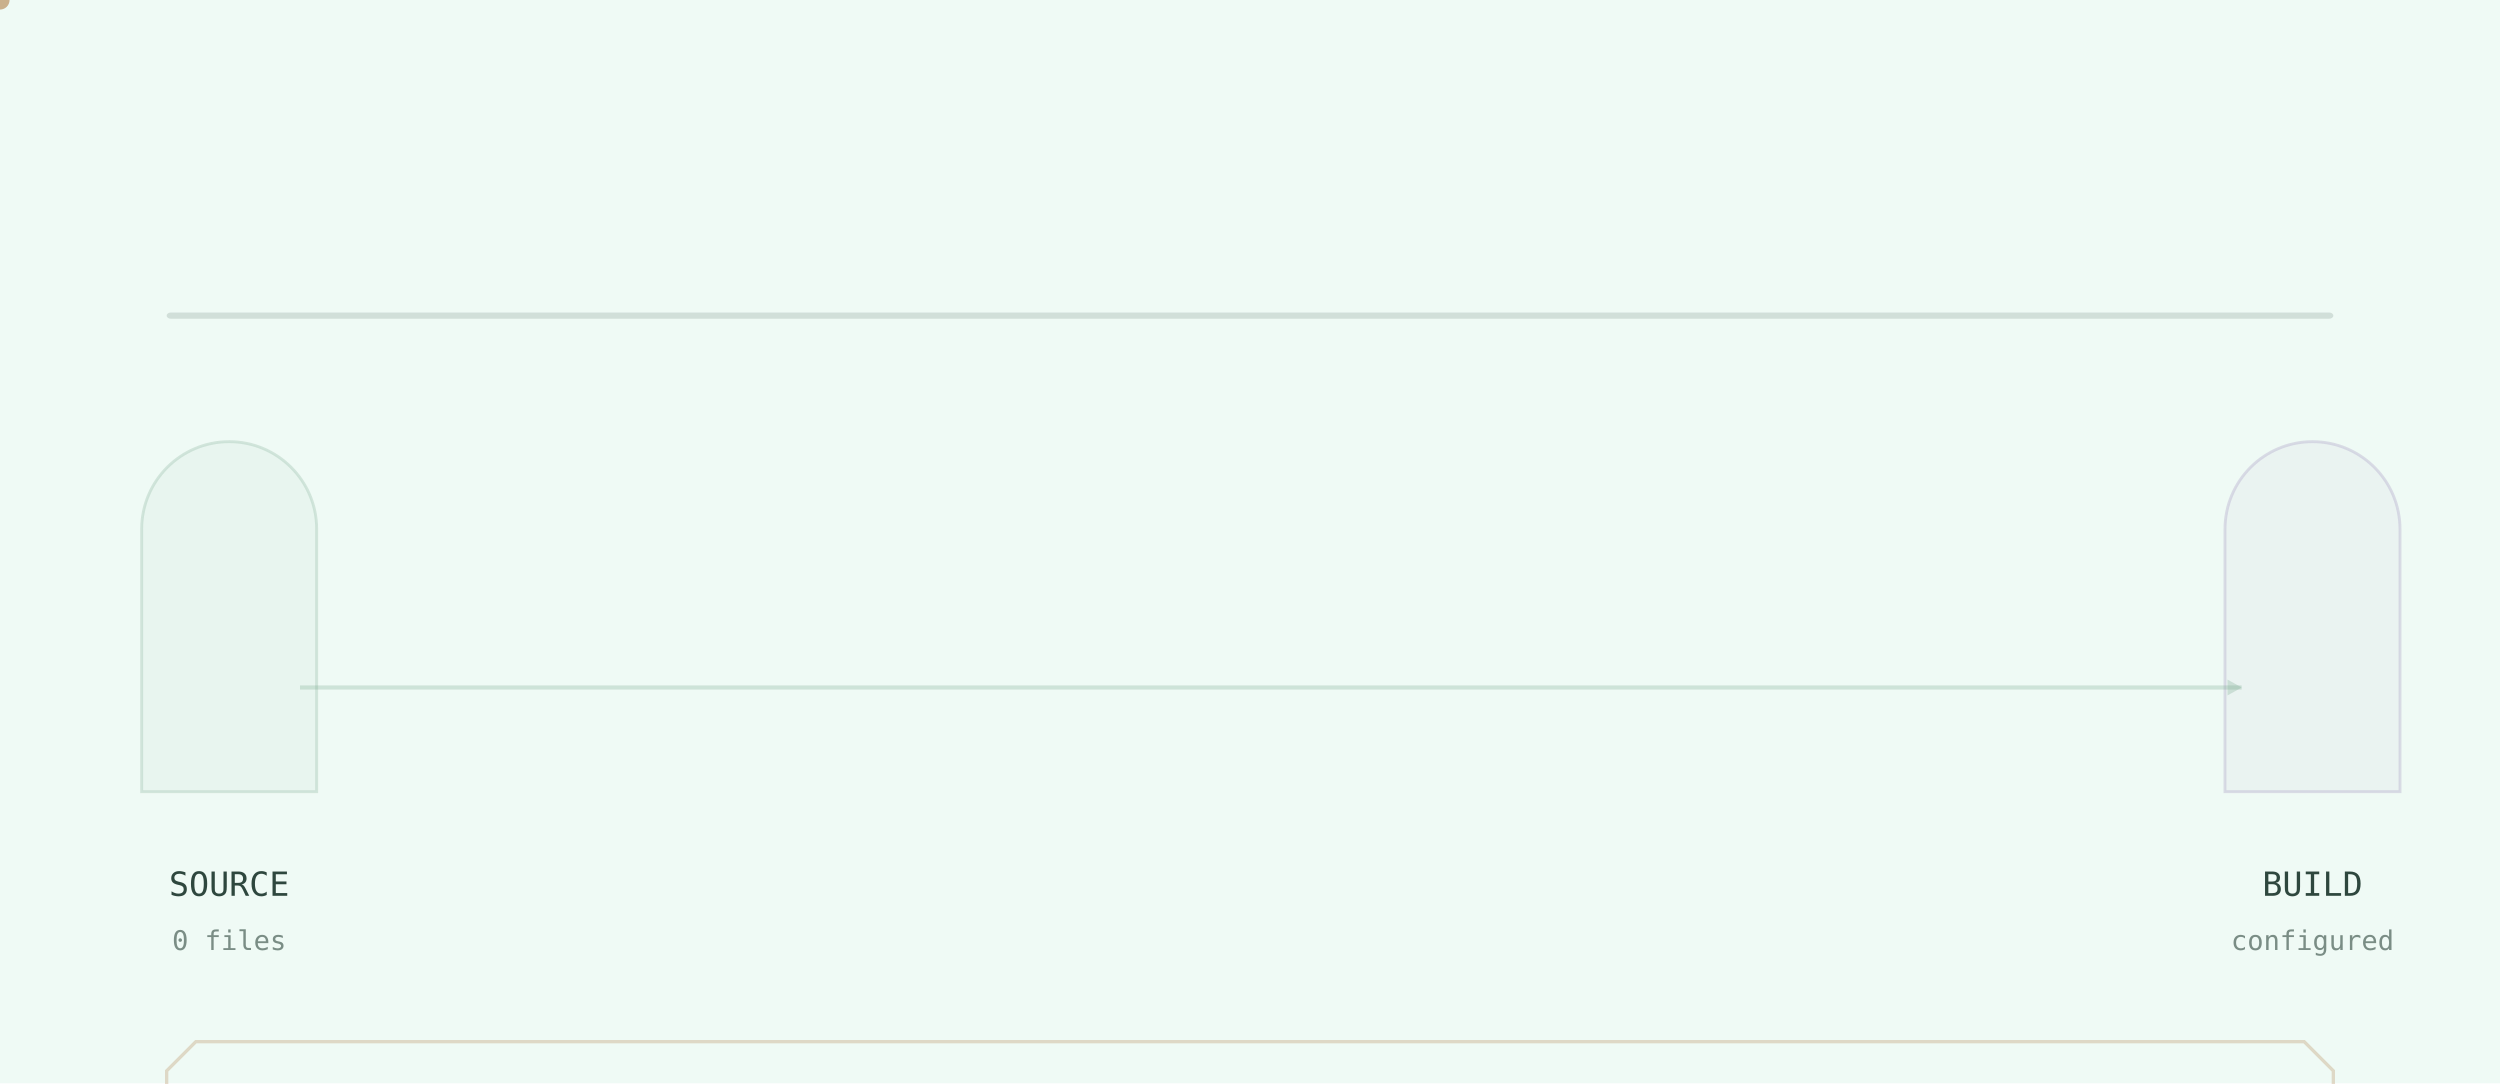
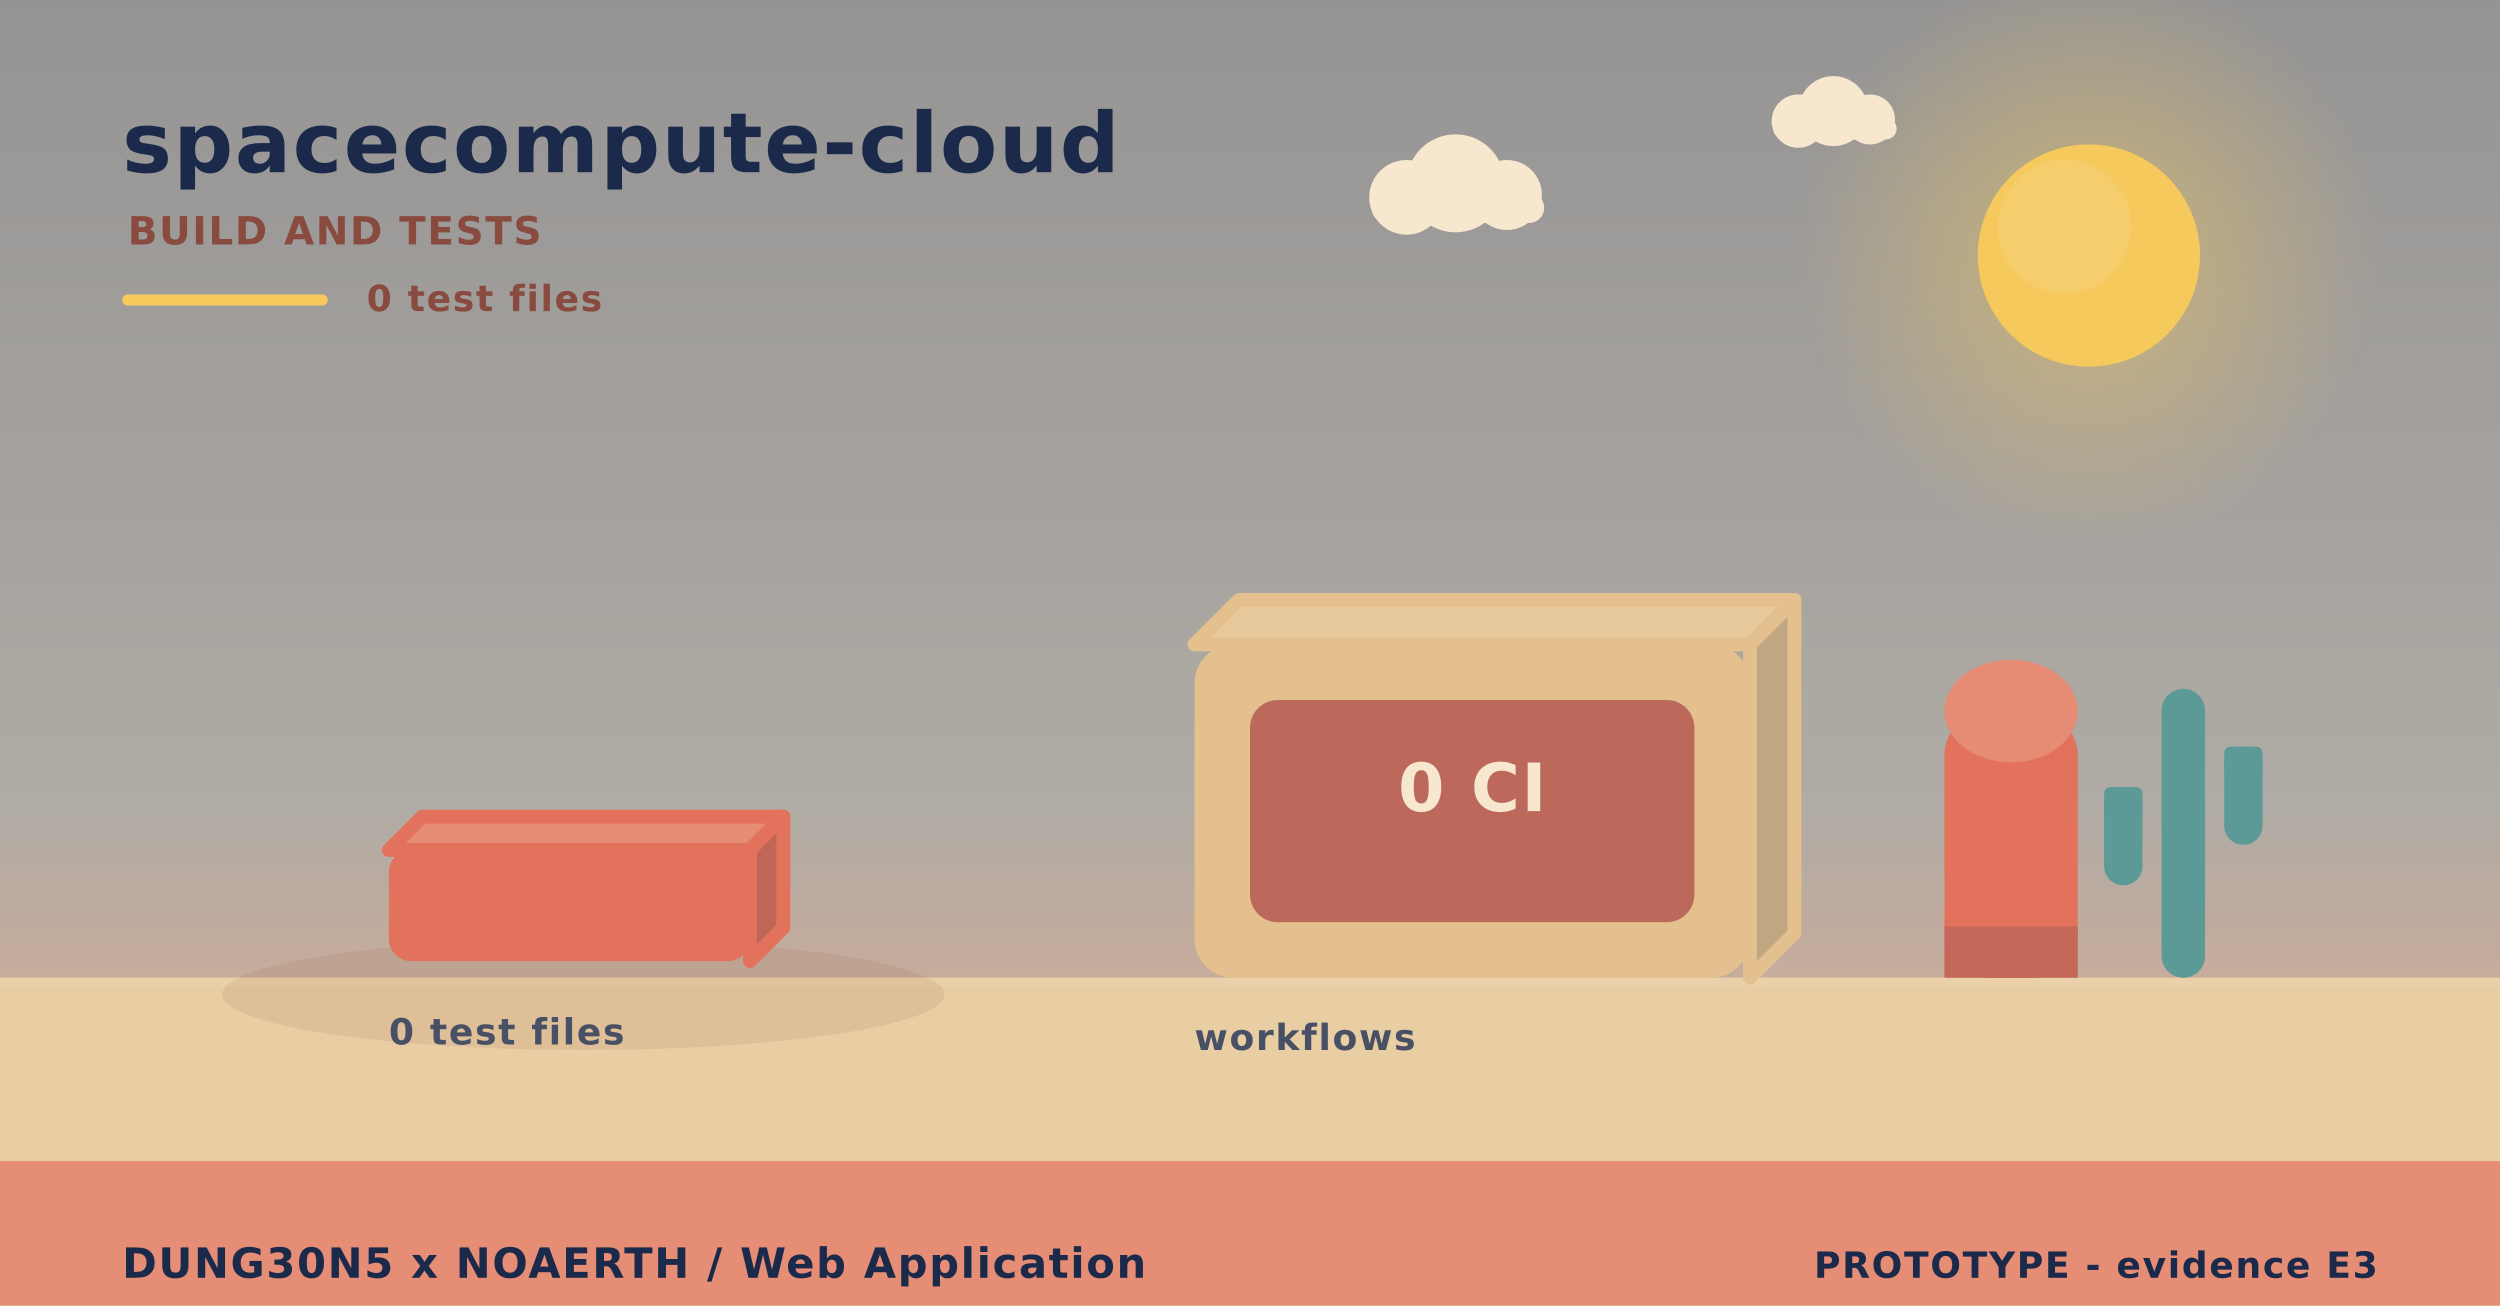
- <svg xmlns="http://www.w3.org/2000/svg" viewBox="0 0 1200 520" width="1200" height="520" role="img" aria-label="spacecompute-cloud build evidence">
-   <rect width="1200" height="520" fill="#effaf5" />
-   <defs>
-     <linearGradient id="gb" x1="0" y1="0" x2="1" y2="1">
-       <stop offset="0%" stop-color="#74a68b" />
-       <stop offset="100%" stop-color="#907eb3" />
-     </linearGradient>
-   </defs>
-   <rect x="80.00" y="150.00" width="1040.00" height="3.00" rx="2.00" fill="rgba(26,52,43,0.140)" opacity="1.00" />
-   <path d="M68.00,380.00 L68.00,254.00 A42.00,42.00 0 0 1 152.00,254.00 L152.00,380.00 Z" fill="rgba(116,166,139,0.100)" opacity="0.55" stroke="rgba(116,166,139,0.450)" stroke-width="1.4" />
-   <polygon points="-192.26,189.00 -136.83,221.00 -136.83,157.00 -192.26,125.00" fill="#73614b" opacity="0.95" />
-   <polygon points="-247.68,221.00 -192.26,253.00 -192.26,189.00 -247.68,157.00" fill="#70628c" opacity="0.95" />
-   <polygon points="-192.26,125.00 -136.83,157.00 -192.26,189.00 -247.68,157.00" fill="#74a68b" opacity="0.95" />
-   <text x="110" y="430" font-family="ui-monospace,Menlo,monospace" font-size="16" fill="rgba(26,52,43,0.900)" text-anchor="middle">SOURCE</text>
-   <text x="110" y="456" font-family="ui-monospace,Menlo,monospace" font-size="13" fill="rgba(26,52,43,0.550)" text-anchor="middle">0 files</text>
-   <path d="M1068.00,380.00 L1068.00,254.00 A42.00,42.00 0 0 1 1152.00,254.00 L1152.00,380.00 Z" fill="rgba(144,126,179,0.100)" opacity="0.55" stroke="rgba(144,126,179,0.450)" stroke-width="1.4" />
-   <polygon points="673.77,689.00 729.19,721.00 729.19,657.00 673.77,625.00" fill="#73614b" opacity="0.95" />
-   <polygon points="618.34,721.00 673.77,753.00 673.77,689.00 618.34,657.00" fill="#70628c" opacity="0.95" />
-   <polygon points="673.77,625.00 729.19,657.00 673.77,689.00 618.34,657.00" fill="#907eb3" opacity="0.95" />
-   <text x="1110" y="430" font-family="ui-monospace,Menlo,monospace" font-size="16" fill="rgba(26,52,43,0.900)" text-anchor="middle">BUILD</text>
-   <text x="1110" y="456" font-family="ui-monospace,Menlo,monospace" font-size="13" fill="rgba(26,52,43,0.550)" text-anchor="middle">configured</text>
-   <line x1="144.00" y1="330.00" x2="1076.00" y2="330.00" stroke="rgba(116,166,139,0.500)" stroke-width="2.00" opacity="0.55" />
-   <polygon points="1076.00,330.00 1069.20,326.20 1069.20,333.80" fill="rgba(116,166,139,0.500)" opacity="0.55" />
-   <g opacity="0.9">
-     <circle cx="0.00" cy="0.00" r="4.60" fill="#c7a781" opacity="1.00" />
-     <animateTransform attributeName="transform" type="translate" values="144.00,330.00 1076.00,330.00" dur="5.2s" begin="0.0s" repeatCount="indefinite" />
-     <animateTransform attributeName="transform" type="translate" values="1076.00,330.00 144.00,330.00" dur="5.2s" begin="2.6s" repeatCount="indefinite" />
+ <svg xmlns="http://www.w3.org/2000/svg" width="900" height="470" viewBox="0 0 900 470" role="img" aria-label="spacecompute-cloud - how it is verified">
+   <linearGradient id="skyb" x1="0" y1="0" x2="0" y2="1">
+     <stop offset="0" stop-color="#959494" />
+     <stop offset="0.62" stop-color="#b0aba4" />
+     <stop offset="1" stop-color="#f3ad8a" />
+   </linearGradient>
+   <rect width="900" height="470" fill="url(#skyb)" />
+   <radialGradient id="sunb">
+     <stop offset="0.35" stop-color="#f5c95c" stop-opacity="0.34" />
+     <stop offset="1" stop-color="#f5c95c" stop-opacity="0" />
+   </radialGradient>
+   <circle cx="752" cy="92" r="104" fill="url(#sunb)" />
+   <circle cx="752" cy="92" r="40" fill="#f5c95c" />
+   <circle cx="743.2" cy="81.6" r="24" fill="#f5d27e" opacity="0.5" />
+   <g>
+     <circle cx="524" cy="66" r="17.64" fill="#f6e7ce" />
+     <circle cx="506.36" cy="71.04" r="13.44" fill="#f6e7ce" />
+     <circle cx="542.48" cy="70.2" r="12.6" fill="#f6e7ce" />
+     <rect x="493.76" y="69.36" width="62.16" height="10.92" rx="5.46" fill="#f6e7ce" />
+     <animateTransform attributeName="transform" type="translate" values="0 0;24 0;0 0" dur="36s" begin="0s" repeatCount="indefinite" />
  </g>
-   <path d="M94.00,500.00 H1106.00 L1120.00,514.00 V546.00 L1106.00,560.00 H94.00 L80.00,546.00 V514.00 Z" fill="none" stroke="rgba(199,167,129,0.500)" stroke-width="1.60" opacity="0.80" />
-   <text x="600" y="536" font-family="ui-monospace,Menlo,monospace" font-size="16" fill="rgba(199,167,129,0.950)" text-anchor="middle">no test suite present in this repository — shown as measured, not implied</text>
+   <g>
+     <circle cx="660" cy="40" r="12.6" fill="#f6e7ce" />
+     <circle cx="647.4" cy="43.6" r="9.6" fill="#f6e7ce" />
+     <circle cx="673.2" cy="43" r="9" fill="#f6e7ce" />
+     <rect x="638.4" y="42.4" width="44.4" height="7.8" rx="3.9" fill="#f6e7ce" />
+     <animateTransform attributeName="transform" type="translate" values="0 0;-18 0;0 0" dur="46s" begin="3s" repeatCount="indefinite" />
+   </g>
+   <rect x="0" y="352" width="900" height="118" fill="#e9cda3" />
+   <rect x="0" y="352" width="900" height="3" fill="#ebd1a9" />
+   <text x="44" y="62" font-family="Verdana,DejaVu Sans,sans-serif" font-size="30" font-weight="700" letter-spacing="0.6" fill="#1b2a4a" text-anchor="start">spacecompute-cloud</text>
+   <text x="46" y="88" font-family="Verdana,DejaVu Sans,sans-serif" font-size="14" font-weight="700" letter-spacing="0.6" fill="#894b3f" text-anchor="start">BUILD AND TESTS</text>
+   <rect x="44" y="106" width="74" height="4" rx="2" fill="#f5c95c" />
+   <text x="132" y="112" font-family="Verdana,DejaVu Sans,sans-serif" font-size="13" font-weight="700" letter-spacing="0.6" fill="#894b3f" text-anchor="start">0 test files</text>
+   <ellipse cx="210" cy="358" rx="130" ry="20" fill="rgba(138,90,68,0.11)" />
+   <g>
+     <path d="M140,306 L270,306 L282,294 L152,294 Z" fill="#e68c74" stroke="#e2725b" stroke-width="5" stroke-linejoin="round" />
+     <path d="M270,306 L282,294 L282,334 L270,346 Z" fill="#c06658" stroke="#e2725b" stroke-width="5" stroke-linejoin="round" />
+     <rect x="140" y="306" width="130" height="40" rx="8" fill="#e2725b" />
+     <animateTransform attributeName="transform" type="translate" values="0 10;0 0" dur="0.8s" begin="0.5s" fill="freeze" />
+   </g>
+   <text x="140" y="376" font-family="Verdana,DejaVu Sans,sans-serif" font-size="13" font-weight="700" letter-spacing="0.6" fill="#475064" text-anchor="start">0 test files</text>
+   <path d="M430,232 L630,232 L646,216 L446,216 Z" fill="#e7c99b" stroke="#e3c08d" stroke-width="5" stroke-linejoin="round" />
+   <path d="M630,232 L646,216 L646,336 L630,352 Z" fill="#c1a682" stroke="#e3c08d" stroke-width="5" stroke-linejoin="round" />
+   <rect x="430" y="232" width="200" height="120" rx="14" fill="#e3c08d" />
+   <rect x="450" y="252" width="160" height="80" rx="10" fill="#ba6458" opacity="0.94" />
+   <text x="530" y="292" font-family="Verdana,DejaVu Sans,sans-serif" font-size="24" font-weight="700" letter-spacing="0.6" fill="#f6e7ce" text-anchor="middle">0 CI</text>
+   <text x="430" y="378" font-family="Verdana,DejaVu Sans,sans-serif" font-size="13" font-weight="700" letter-spacing="0.6" fill="#475064" text-anchor="start">workflows</text>
+   <rect x="700" y="256" width="48" height="96" rx="16" fill="#e2725b" />
+   <ellipse cx="724" cy="256" rx="24" ry="18.46" fill="#e68c74" />
+   <rect x="700" y="333.54" width="48" height="18.46" fill="#c66859" />
+   <rect x="778.18" y="248" width="15.64" height="104" rx="7.82" fill="#5b9a97" />
+   <rect x="757.48" y="283.36" width="13.8" height="35.36" rx="6.9" fill="#5b9a97" />
+   <rect x="757.48" y="283.36" width="13.8" height="10.4" rx="2.3" fill="#5b9a97" />
+   <rect x="800.72" y="268.8" width="13.8" height="35.36" rx="6.9" fill="#5b9a97" />
+   <rect x="800.72" y="268.8" width="13.8" height="10.4" rx="2.3" fill="#5b9a97" />
+   <rect x="0" y="418" width="900" height="52" rx="0" fill="#e68972" opacity="0.94" />
+   <text x="44" y="460" font-family="Verdana,DejaVu Sans,sans-serif" font-size="15" font-weight="700" letter-spacing="0.6" fill="#1b2a4a" text-anchor="start">DUNG30N5 x NOAERTH  /  Web Application</text>
+   <text x="856" y="460" font-family="Verdana,DejaVu Sans,sans-serif" font-size="13" font-weight="700" letter-spacing="0.6" fill="#1b2a4a" text-anchor="end">PROTOTYPE  -  evidence E3</text>
</svg>
